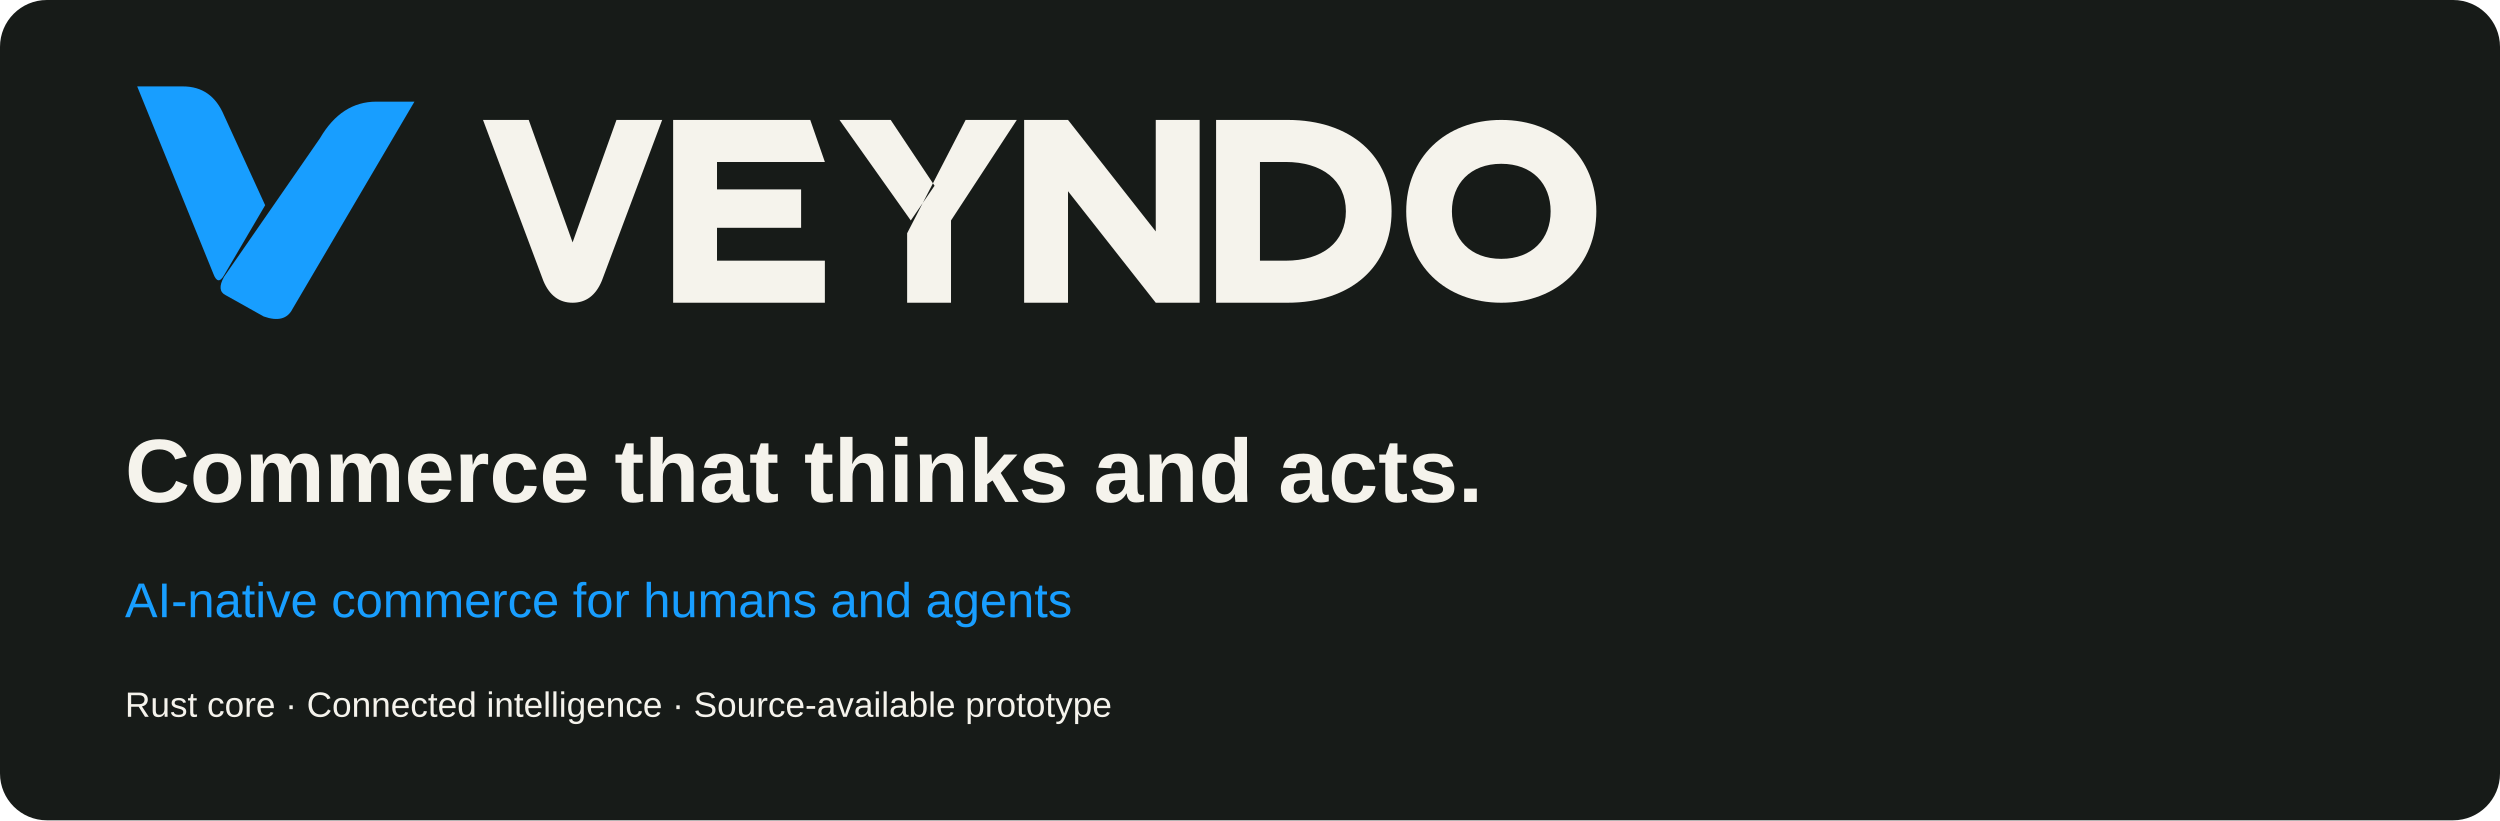
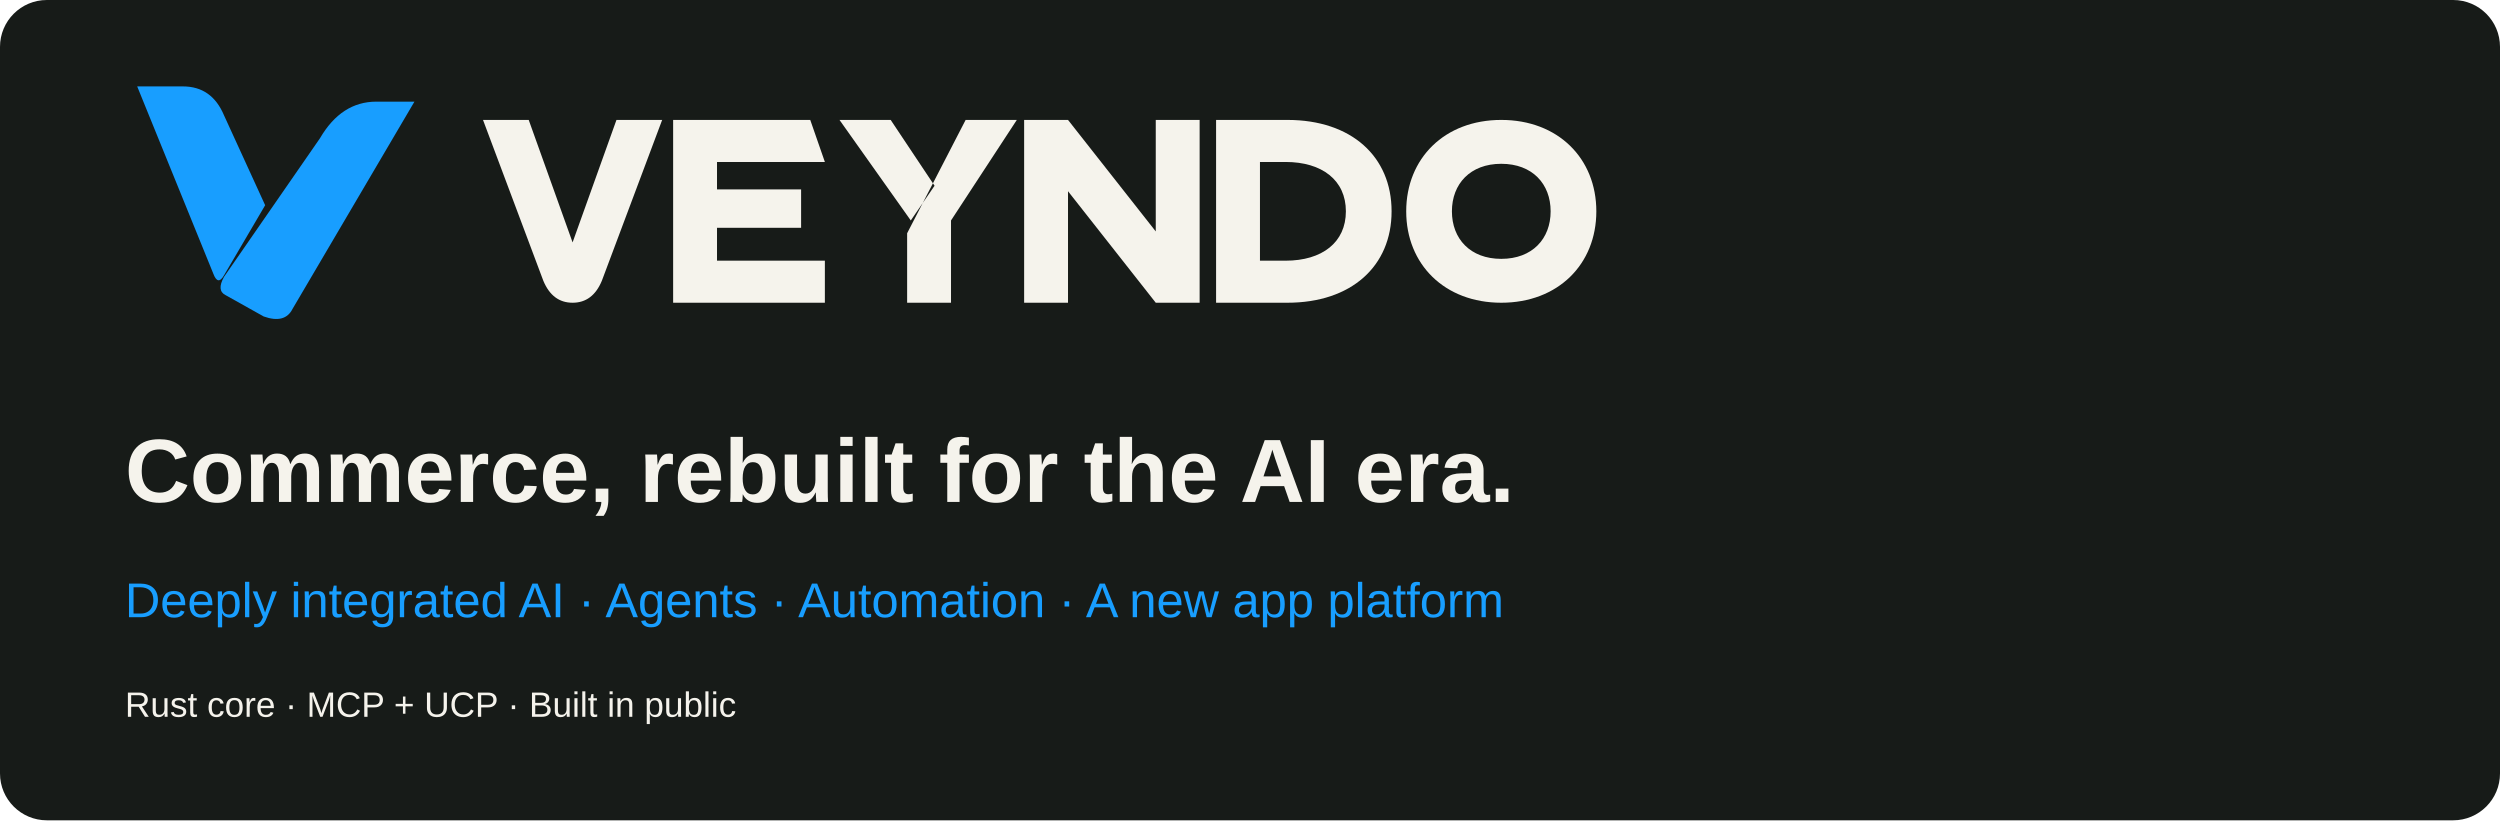
<svg xmlns="http://www.w3.org/2000/svg" role="img" aria-label="VEYNDO" viewBox="0 0 1280 420">
  <rect width="1280" height="420" rx="24" fill="#171B18" />
  <g transform="translate(64 38) scale(1.95)">
    <g transform="translate(0 0) scale(.4)">
      <g fill="#189EFF">
        <path d="M8 8 H38 Q57 8 65 27 L92 86 L65 132 Q61 139 58 131 Z" />
        <path d="M128 42 Q142 18 165 18 H190 L110 154 Q105 164 91 159 L66 145 Q60 142 65 133 Z" />
      </g>
    </g>
    <g transform="translate(94 12) scale(.48)">
      <g fill="#F5F3EC" fill-rule="evenodd">
        <path d="M0 0 H25 L49 67 L73 0 H98 L65 88 Q60 100 49 100 Q38 100 33 88 Z" transform="translate(0 0)" />
        <path d="M0 0 H75 L83 23 H24 V38 H70 V59 H24 V77 H83 V100 H0 Z" transform="translate(104 0)" />
        <path d="M0 0 H28 L52 36 L39 55 Z M69 0 H97 L61 55 V100 H37 V62 Z" transform="translate(195 0)" />
        <path d="M0 100 V0 H24 L72 61 V0 H96 V100 H72 L24 39 V100 Z" transform="translate(296 0)" />
        <path d="M0 0 H39 C74 0 96 20 96 50 C96 80 74 100 39 100 H0 Z M24 23 V77 H38 C58 77 71 67 71 50 C71 33 58 23 38 23 Z" transform="translate(401 0)" />
        <path d="M52 0 C83 0 104 21 104 50 C104 79 83 100 52 100 C21 100 0 79 0 50 C0 21 21 0 52 0 Z M52 24 C35 24 25 35 25 50 C25 65 35 76 52 76 C69 76 79 65 79 50 C79 35 69 24 52 24 Z" transform="translate(505 0)" />
      </g>
    </g>
  </g>
-   <text x="64" y="257" fill="#F5F3EC" font-family="Arial,sans-serif" font-size="46" font-weight="700">Commerce that thinks and acts.</text>
-   <text x="64" y="316" fill="#189EFF" font-family="Arial,sans-serif" font-size="25">AI-native commerce for humans and agents</text>
-   <text x="64" y="367" fill="#F5F3EC" font-family="Arial,sans-serif" font-size="18">Rust core · Connected intelligence · Source-available prototype</text>
+   <text x="64" y="257" fill="#F5F3EC" font-family="Arial,sans-serif" font-size="46" font-weight="700">Commerce, rebuilt for the AI era.</text>
+   <text x="64" y="316" fill="#189EFF" font-family="Arial,sans-serif" font-size="25">Deeply integrated AI · Agents · Automation · A new app platform</text>
+   <text x="64" y="367" fill="#F5F3EC" font-family="Arial,sans-serif" font-size="18">Rust core · MCP + UCP · Built in public</text>
</svg>
